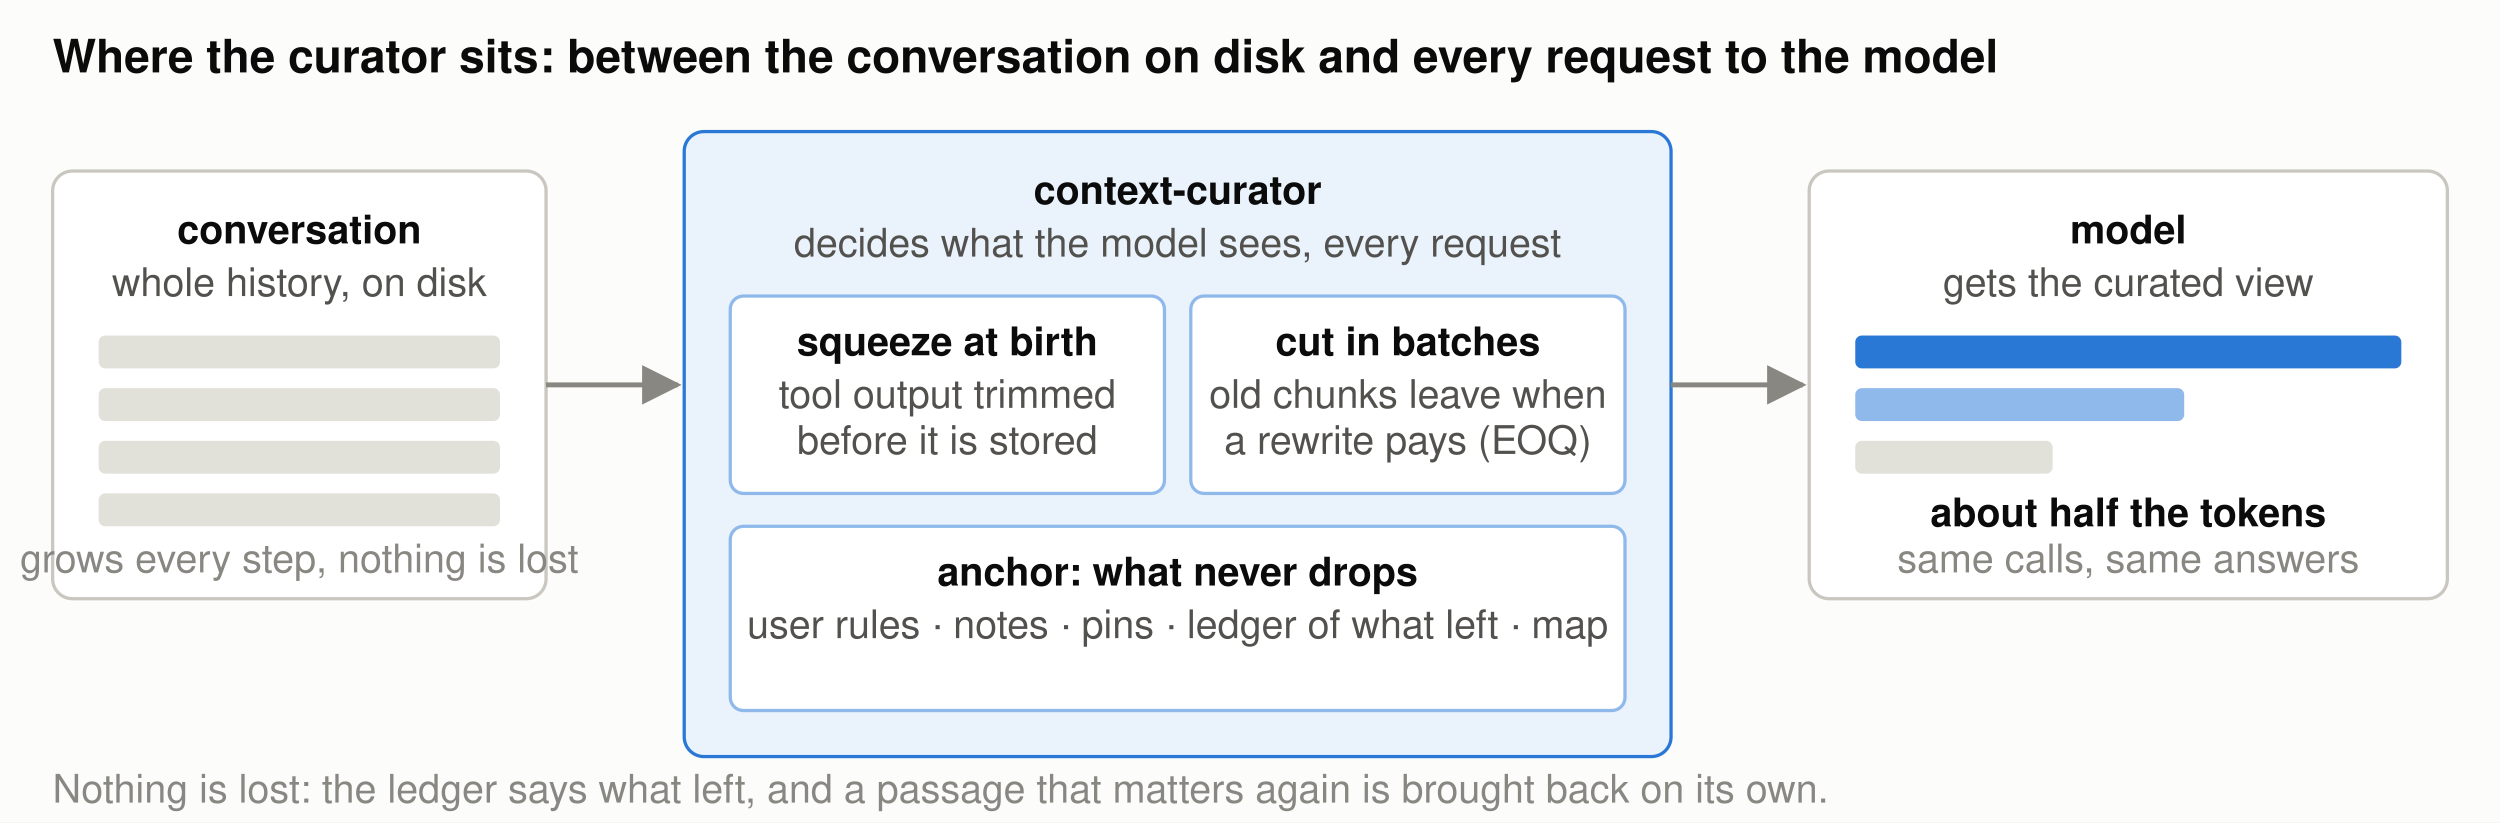
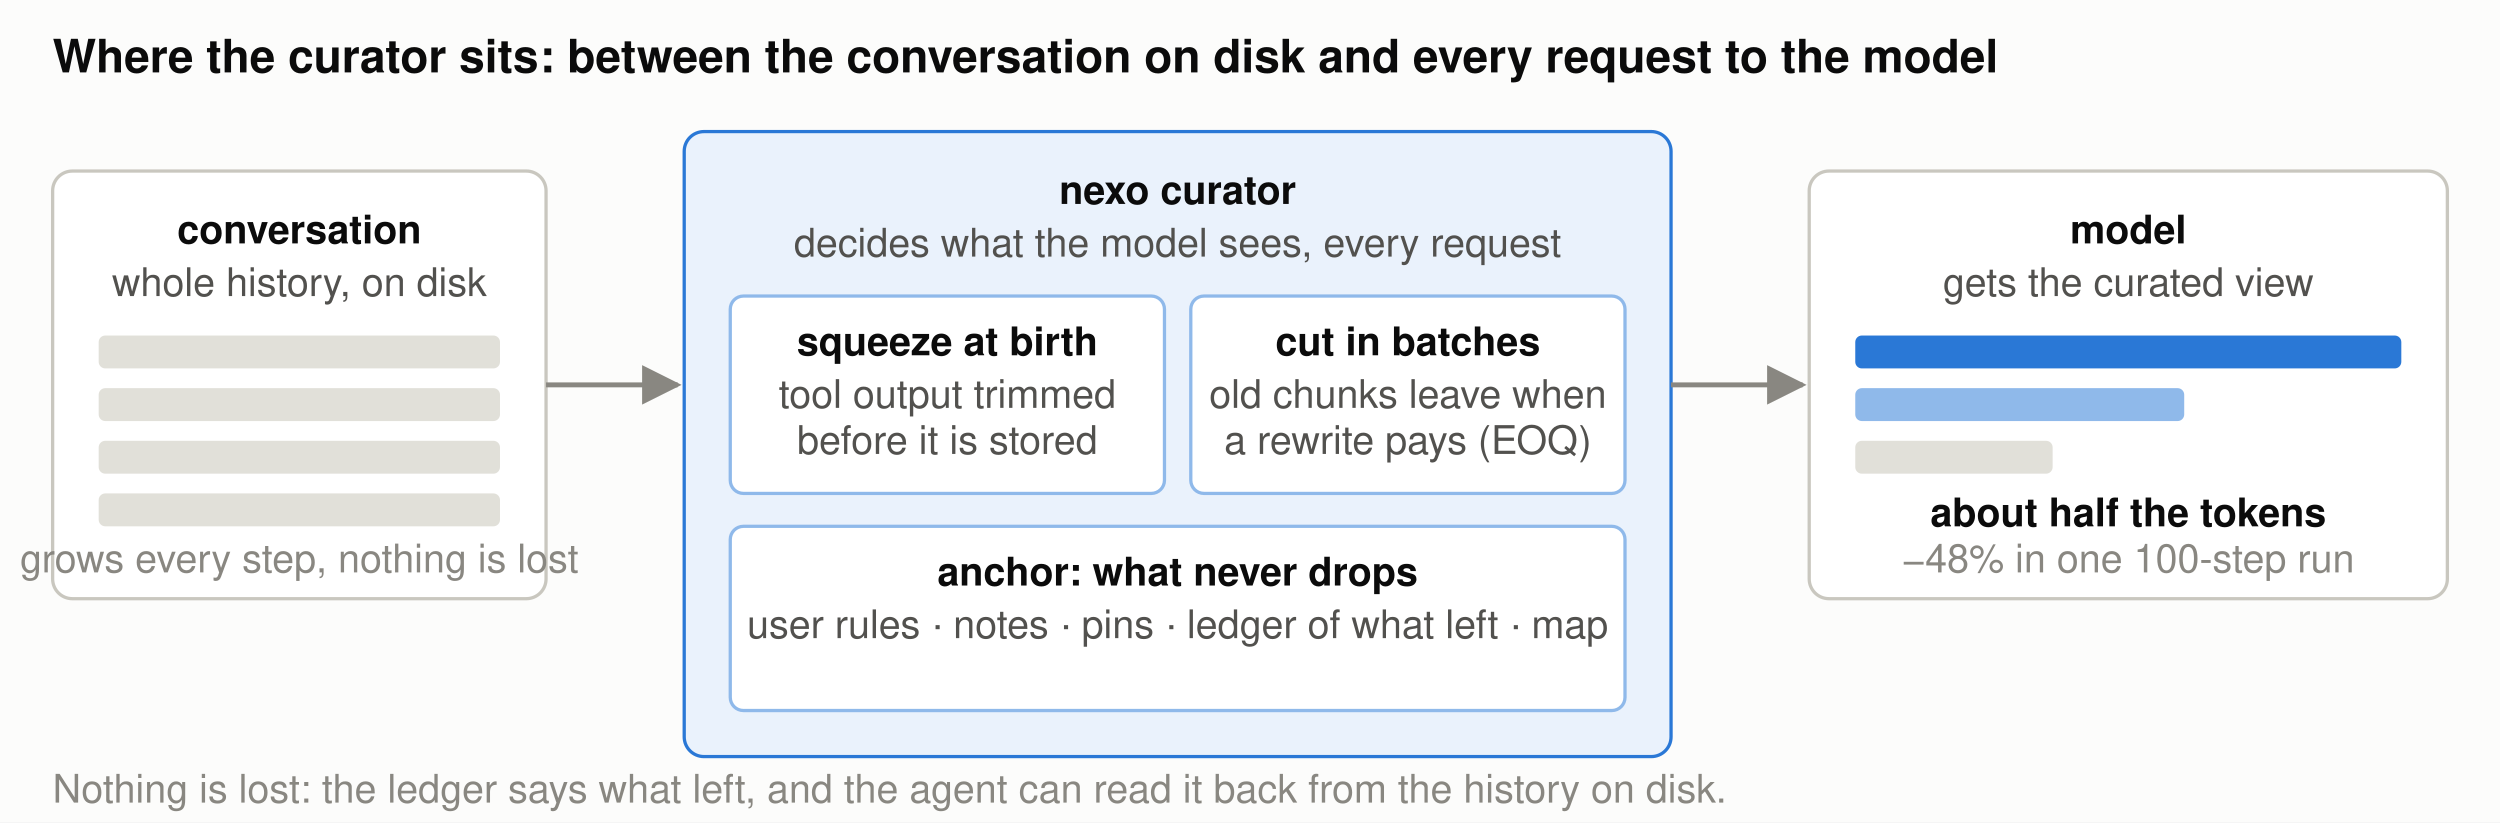
<svg xmlns="http://www.w3.org/2000/svg" width="760" height="250" viewBox="0 0 760 250" font-family="-apple-system, Segoe UI, Helvetica, Arial, sans-serif" font-size="12">
  <defs>
    <marker id="a" viewBox="0 0 10 10" refX="9" refY="5" markerWidth="8" markerHeight="8" orient="auto-start-reverse">
      <path d="M0,0 L10,5 L0,10 z" fill="#898781" />
    </marker>
  </defs>
  <rect width="760" height="250" fill="#fcfcfb" />
  <text x="16" y="22" fill="#0b0b0b" font-size="14" font-weight="600">Where the curator sits: between the conversation on disk and every request to the model</text>
  <rect x="16" y="52" width="150" height="130" rx="6" fill="#fff" stroke="#c9c7bf" />
  <text x="91" y="74" fill="#0b0b0b" text-anchor="middle" font-weight="600">conversation</text>
  <text x="91" y="90" fill="#52514e" text-anchor="middle">whole history, on disk</text>
  <rect x="30" y="102" width="122" height="10" rx="2" fill="#e1e0d9" />
  <rect x="30" y="118" width="122" height="10" rx="2" fill="#e1e0d9" />
  <rect x="30" y="134" width="122" height="10" rx="2" fill="#e1e0d9" />
  <rect x="30" y="150" width="122" height="10" rx="2" fill="#e1e0d9" />
  <text x="91" y="174" fill="#898781" text-anchor="middle">grows every step, nothing is lost</text>
  <line x1="166" y1="117" x2="206" y2="117" stroke="#898781" stroke-width="1.5" marker-end="url(#a)" />
  <rect x="208" y="40" width="300" height="190" rx="6" fill="#eaf2fc" stroke="#2a78d6" />
-   <text x="358" y="62" fill="#0b0b0b" text-anchor="middle" font-weight="600">context-curator</text>
+   <text x="358" y="62" fill="#0b0b0b" text-anchor="middle" font-weight="600">nexo curator</text>
  <text x="358" y="78" fill="#52514e" text-anchor="middle">decides what the model sees, every request</text>
  <rect x="222" y="90" width="132" height="60" rx="4" fill="#fff" stroke="#8fb9ea" />
  <text x="288" y="108" fill="#0b0b0b" text-anchor="middle" font-weight="600">squeeze at birth</text>
  <text x="288" y="124" fill="#52514e" text-anchor="middle">tool output trimmed</text>
  <text x="288" y="138" fill="#52514e" text-anchor="middle">before it is stored</text>
  <rect x="362" y="90" width="132" height="60" rx="4" fill="#fff" stroke="#8fb9ea" />
  <text x="428" y="108" fill="#0b0b0b" text-anchor="middle" font-weight="600">cut in batches</text>
  <text x="428" y="124" fill="#52514e" text-anchor="middle">old chunks leave when</text>
  <text x="428" y="138" fill="#52514e" text-anchor="middle">a rewrite pays (EOQ)</text>
  <rect x="222" y="160" width="272" height="56" rx="4" fill="#fff" stroke="#8fb9ea" />
  <text x="358" y="178" fill="#0b0b0b" text-anchor="middle" font-weight="600">anchor: what never drops</text>
  <text x="358" y="194" fill="#52514e" text-anchor="middle">user rules · notes · pins · ledger of what left · map</text>
  <line x1="508" y1="117" x2="548" y2="117" stroke="#898781" stroke-width="1.5" marker-end="url(#a)" />
  <rect x="550" y="52" width="194" height="130" rx="6" fill="#fff" stroke="#c9c7bf" />
  <text x="647" y="74" fill="#0b0b0b" text-anchor="middle" font-weight="600">model</text>
  <text x="647" y="90" fill="#52514e" text-anchor="middle">gets the curated view</text>
  <rect x="564" y="102" width="166" height="10" rx="2" fill="#2a78d6" />
  <rect x="564" y="118" width="100" height="10" rx="2" fill="#8fb9ea" />
  <rect x="564" y="134" width="60" height="10" rx="2" fill="#e1e0d9" />
  <text x="647" y="160" fill="#0b0b0b" text-anchor="middle" font-weight="600">about half the tokens</text>
-   <text x="647" y="174" fill="#898781" text-anchor="middle">same calls, same answers</text>
-   <text x="16" y="244" fill="#898781">Nothing is lost: the ledger says what left, and a passage that matters again is brought back on its own.</text>
+   <text x="647" y="174" fill="#898781" text-anchor="middle">−48% in one 100-step run</text>
+   <text x="16" y="244" fill="#898781">Nothing is lost: the ledger says what left, and the agent can read it back from the history on disk.</text>
</svg>
